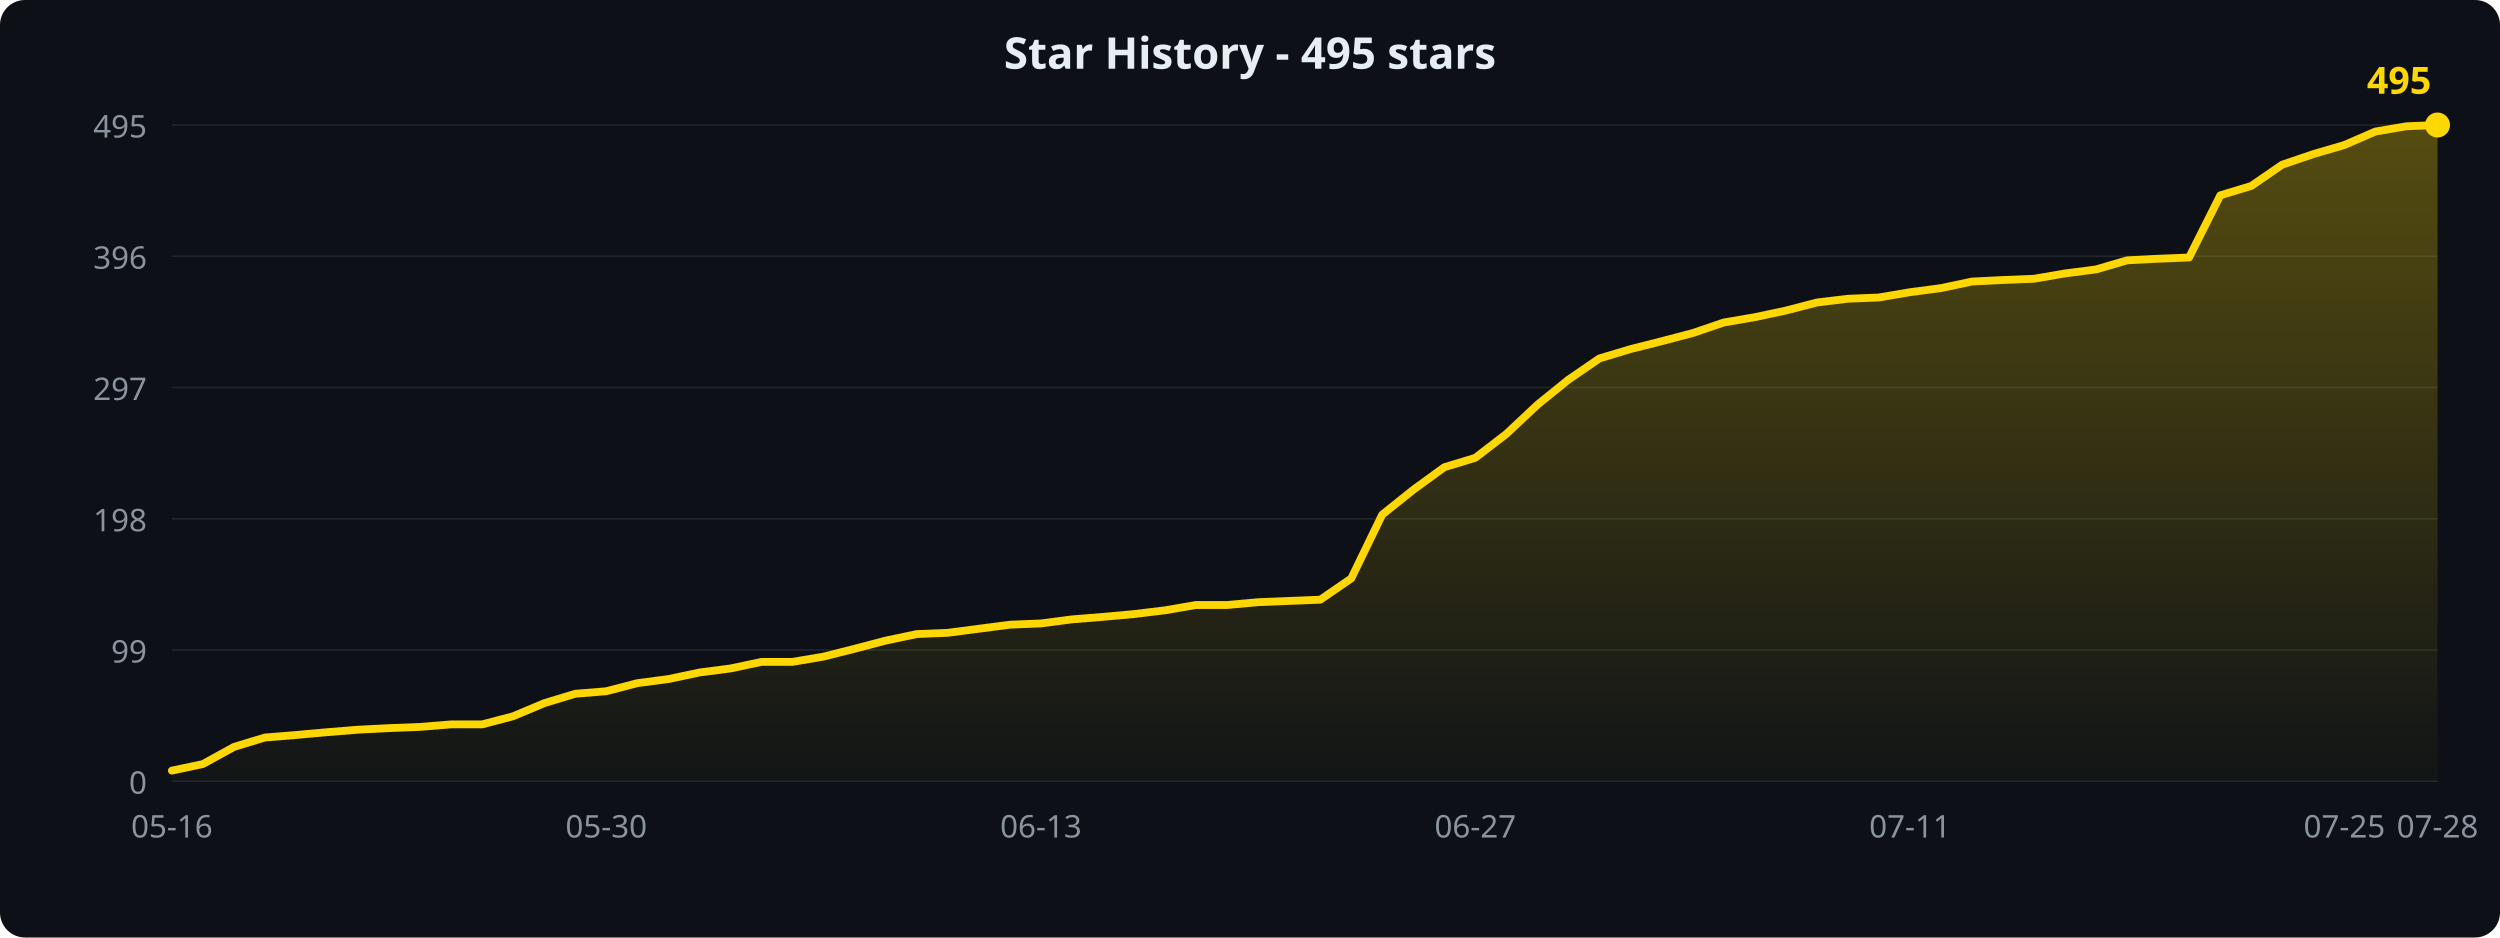
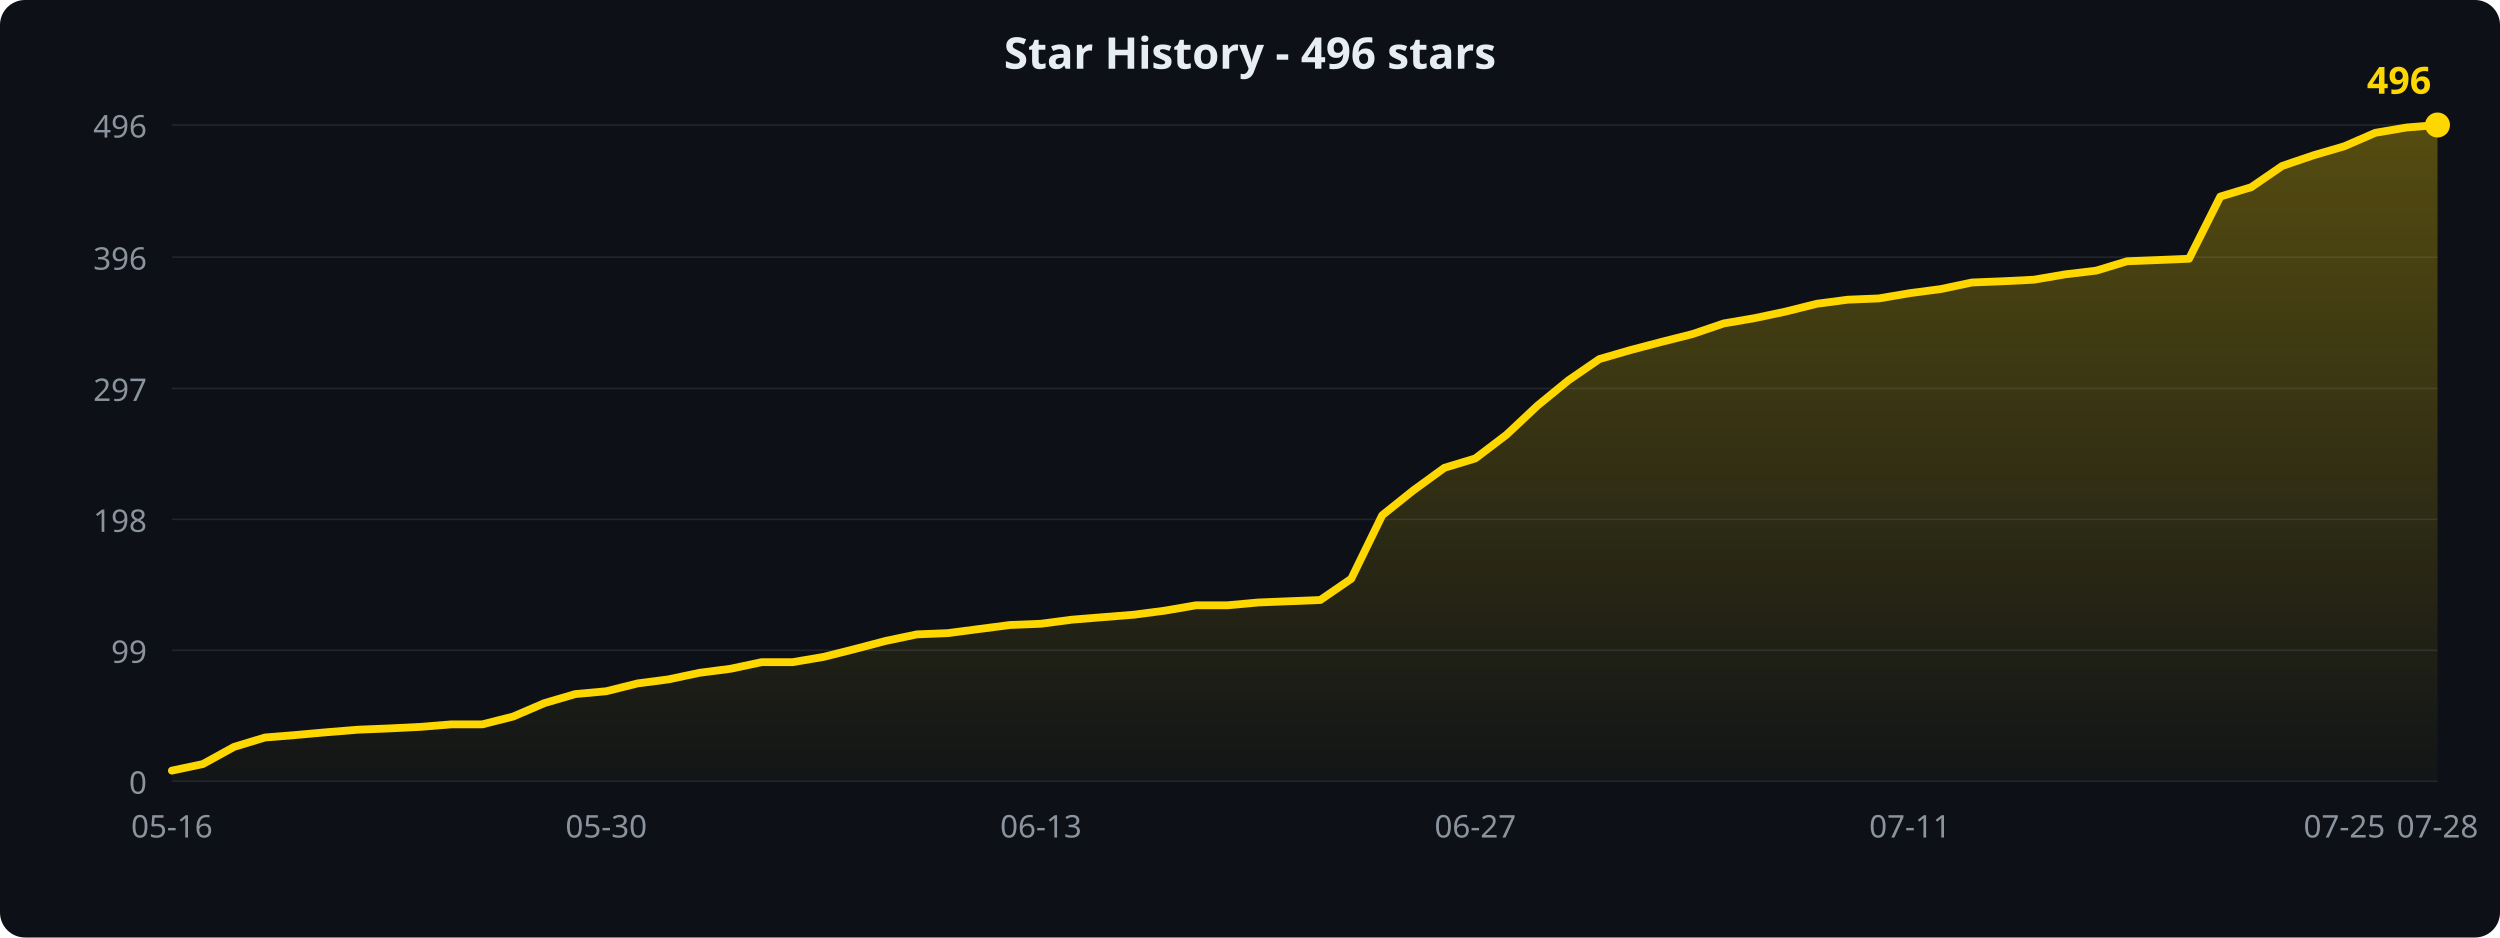
<svg xmlns="http://www.w3.org/2000/svg" viewBox="0 0 800 300" width="800" height="300">
  <defs>
    <linearGradient id="fill" x1="0" y1="0" x2="0" y2="1">
      <stop offset="0%" stop-color="#FFD700" stop-opacity="0.3" />
      <stop offset="100%" stop-color="#FFD700" stop-opacity="0.02" />
    </linearGradient>
  </defs>
  <rect width="800" height="300" rx="8" fill="#0d1117" />
  <text x="400.0" y="22" text-anchor="middle" fill="#e6edf3" font-family="system-ui,sans-serif" font-size="14" font-weight="600">
-     Star History - 495 stars
+     Star History - 496 stars
  </text>
  <line x1="55" y1="250.0" x2="780" y2="250.0" stroke="#21262d" stroke-width="0.5" />
  <text x="47" y="254.0" text-anchor="end" fill="#8b949e" font-family="system-ui,sans-serif" font-size="10">0</text>
-   <line x1="55" y1="208.0" x2="780" y2="208.0" stroke="#21262d" stroke-width="0.5" />
-   <text x="47" y="212.0" text-anchor="end" fill="#8b949e" font-family="system-ui,sans-serif" font-size="10">99</text>
-   <line x1="55" y1="166.0" x2="780" y2="166.0" stroke="#21262d" stroke-width="0.5" />
-   <text x="47" y="170.0" text-anchor="end" fill="#8b949e" font-family="system-ui,sans-serif" font-size="10">198</text>
-   <line x1="55" y1="124.0" x2="780" y2="124.0" stroke="#21262d" stroke-width="0.5" />
-   <text x="47" y="128.0" text-anchor="end" fill="#8b949e" font-family="system-ui,sans-serif" font-size="10">297</text>
-   <line x1="55" y1="82.0" x2="780" y2="82.0" stroke="#21262d" stroke-width="0.5" />
-   <text x="47" y="86.0" text-anchor="end" fill="#8b949e" font-family="system-ui,sans-serif" font-size="10">396</text>
+   <line x1="55" y1="208.1" x2="780" y2="208.1" stroke="#21262d" stroke-width="0.5" />
+   <text x="47" y="212.1" text-anchor="end" fill="#8b949e" font-family="system-ui,sans-serif" font-size="10">99</text>
+   <line x1="55" y1="166.2" x2="780" y2="166.2" stroke="#21262d" stroke-width="0.5" />
+   <text x="47" y="170.2" text-anchor="end" fill="#8b949e" font-family="system-ui,sans-serif" font-size="10">198</text>
+   <line x1="55" y1="124.3" x2="780" y2="124.3" stroke="#21262d" stroke-width="0.5" />
+   <text x="47" y="128.3" text-anchor="end" fill="#8b949e" font-family="system-ui,sans-serif" font-size="10">297</text>
+   <line x1="55" y1="82.3" x2="780" y2="82.3" stroke="#21262d" stroke-width="0.5" />
+   <text x="47" y="86.3" text-anchor="end" fill="#8b949e" font-family="system-ui,sans-serif" font-size="10">396</text>
  <line x1="55" y1="40.0" x2="780" y2="40.0" stroke="#21262d" stroke-width="0.5" />
-   <text x="47" y="44.0" text-anchor="end" fill="#8b949e" font-family="system-ui,sans-serif" font-size="10">495</text>
-   <polygon points="55.0,246.6 64.9,244.5 74.9,239.0 84.8,236.0 94.7,235.2 104.7,234.3 114.6,233.5 124.5,233.0 134.5,232.6 144.4,231.8 154.3,231.8 164.2,229.2 174.2,225.0 184.1,222.0 194.0,221.2 204.0,218.6 213.9,217.3 223.8,215.2 233.8,213.9 243.7,211.8 253.6,211.8 263.6,210.1 273.5,207.6 283.4,205.0 293.4,202.9 303.3,202.5 313.2,201.2 323.2,199.9 333.1,199.5 343.0,198.2 352.9,197.4 362.9,196.5 372.8,195.3 382.7,193.6 392.7,193.6 402.6,192.7 412.5,192.3 422.5,191.9 432.4,185.1 442.3,164.7 452.3,156.7 462.2,149.5 472.1,146.5 482.1,138.8 492.0,129.5 501.9,121.5 511.8,114.7 521.8,111.7 531.7,109.2 541.6,106.6 551.6,103.2 561.5,101.5 571.4,99.4 581.4,96.8 591.3,95.6 601.2,95.2 611.2,93.5 621.1,92.2 631.0,90.1 641.0,89.6 650.9,89.2 660.8,87.5 670.8,86.2 680.7,83.3 690.6,82.8 700.5,82.4 710.5,62.5 720.4,59.5 730.3,52.7 740.3,49.3 750.2,46.4 760.1,42.1 770.1,40.4 780.0,40.0 780.0,250.0 55.0,250.0" fill="url(#fill)" />
-   <polyline points="55.0,246.6 64.9,244.5 74.9,239.0 84.8,236.0 94.7,235.2 104.7,234.3 114.6,233.5 124.5,233.0 134.5,232.6 144.4,231.8 154.3,231.8 164.2,229.2 174.2,225.0 184.1,222.0 194.0,221.2 204.0,218.6 213.9,217.3 223.8,215.2 233.8,213.9 243.7,211.8 253.6,211.8 263.6,210.1 273.5,207.6 283.4,205.0 293.4,202.9 303.3,202.5 313.2,201.2 323.2,199.9 333.1,199.5 343.0,198.2 352.9,197.4 362.9,196.5 372.8,195.3 382.7,193.6 392.7,193.6 402.6,192.7 412.5,192.3 422.5,191.9 432.4,185.1 442.3,164.7 452.3,156.7 462.2,149.5 472.1,146.5 482.1,138.8 492.0,129.5 501.9,121.5 511.8,114.7 521.8,111.7 531.7,109.2 541.6,106.6 551.6,103.2 561.5,101.5 571.4,99.4 581.4,96.8 591.3,95.6 601.2,95.2 611.2,93.5 621.1,92.2 631.0,90.1 641.0,89.6 650.9,89.2 660.8,87.5 670.8,86.2 680.7,83.3 690.6,82.8 700.5,82.4 710.5,62.5 720.4,59.5 730.3,52.7 740.3,49.3 750.2,46.4 760.1,42.1 770.1,40.4 780.0,40.0" fill="none" stroke="#FFD700" stroke-width="2.5" stroke-linejoin="round" stroke-linecap="round" />
+   <text x="47" y="44.0" text-anchor="end" fill="#8b949e" font-family="system-ui,sans-serif" font-size="10">496</text>
+   <polygon points="55.0,246.6 64.9,244.5 74.9,239.0 84.8,236.0 94.7,235.2 104.7,234.3 114.6,233.5 124.5,233.1 134.5,232.6 144.4,231.8 154.3,231.8 164.2,229.3 174.2,225.0 184.1,222.1 194.0,221.2 204.0,218.7 213.9,217.4 223.8,215.3 233.8,214.0 243.7,211.9 253.6,211.9 263.6,210.2 273.5,207.7 283.4,205.1 293.4,203.0 303.3,202.6 313.2,201.3 323.2,200.0 333.1,199.6 343.0,198.3 352.9,197.5 362.9,196.7 372.8,195.4 382.7,193.7 392.7,193.7 402.6,192.8 412.5,192.4 422.5,192.0 432.4,185.2 442.3,164.9 452.3,156.9 462.2,149.7 472.1,146.7 482.1,139.1 492.0,129.8 501.9,121.7 511.8,114.9 521.8,112.0 531.7,109.4 541.6,106.9 551.6,103.5 561.5,101.8 571.4,99.7 581.4,97.2 591.3,95.9 601.2,95.5 611.2,93.8 621.1,92.5 631.0,90.4 641.0,90.0 650.9,89.5 660.8,87.8 670.8,86.6 680.7,83.6 690.6,83.2 700.5,82.8 710.5,62.9 720.4,59.9 730.3,53.1 740.3,49.7 750.2,46.8 760.1,42.5 770.1,40.8 780.0,40.0 780.0,250.0 55.0,250.0" fill="url(#fill)" />
+   <polyline points="55.0,246.6 64.9,244.5 74.9,239.0 84.8,236.0 94.7,235.2 104.7,234.3 114.6,233.5 124.5,233.1 134.5,232.6 144.4,231.8 154.3,231.8 164.2,229.3 174.2,225.0 184.1,222.1 194.0,221.2 204.0,218.7 213.9,217.4 223.8,215.3 233.8,214.0 243.7,211.9 253.6,211.9 263.6,210.2 273.5,207.7 283.4,205.1 293.4,203.0 303.3,202.6 313.2,201.3 323.2,200.0 333.1,199.6 343.0,198.3 352.9,197.5 362.9,196.7 372.8,195.4 382.7,193.7 392.7,193.7 402.6,192.8 412.5,192.4 422.5,192.0 432.4,185.2 442.3,164.9 452.3,156.9 462.2,149.7 472.1,146.7 482.1,139.1 492.0,129.8 501.9,121.7 511.8,114.9 521.8,112.0 531.7,109.4 541.6,106.9 551.6,103.5 561.5,101.8 571.4,99.7 581.4,97.2 591.3,95.9 601.2,95.5 611.2,93.8 621.1,92.5 631.0,90.4 641.0,90.0 650.9,89.5 660.8,87.8 670.8,86.6 680.7,83.6 690.6,83.2 700.5,82.8 710.5,62.9 720.4,59.9 730.3,53.1 740.3,49.7 750.2,46.8 760.1,42.5 770.1,40.8 780.0,40.0" fill="none" stroke="#FFD700" stroke-width="2.5" stroke-linejoin="round" stroke-linecap="round" />
  <text x="55.0" y="268" text-anchor="middle" fill="#8b949e" font-family="system-ui,sans-serif" font-size="10">05-16</text>
  <text x="194.0" y="268" text-anchor="middle" fill="#8b949e" font-family="system-ui,sans-serif" font-size="10">05-30</text>
  <text x="333.1" y="268" text-anchor="middle" fill="#8b949e" font-family="system-ui,sans-serif" font-size="10">06-13</text>
  <text x="472.1" y="268" text-anchor="middle" fill="#8b949e" font-family="system-ui,sans-serif" font-size="10">06-27</text>
  <text x="611.2" y="268" text-anchor="middle" fill="#8b949e" font-family="system-ui,sans-serif" font-size="10">07-11</text>
  <text x="750.2" y="268" text-anchor="middle" fill="#8b949e" font-family="system-ui,sans-serif" font-size="10">07-25</text>
  <text x="780.0" y="268" text-anchor="middle" fill="#8b949e" font-family="system-ui,sans-serif" font-size="10">07-28</text>
  <circle cx="780.0" cy="40.0" r="4" fill="#FFD700" />
-   <text x="778.0" y="30.0" text-anchor="end" fill="#FFD700" font-family="system-ui,sans-serif" font-size="12" font-weight="600">495</text>
+   <text x="778.0" y="30.0" text-anchor="end" fill="#FFD700" font-family="system-ui,sans-serif" font-size="12" font-weight="600">496</text>
</svg>
